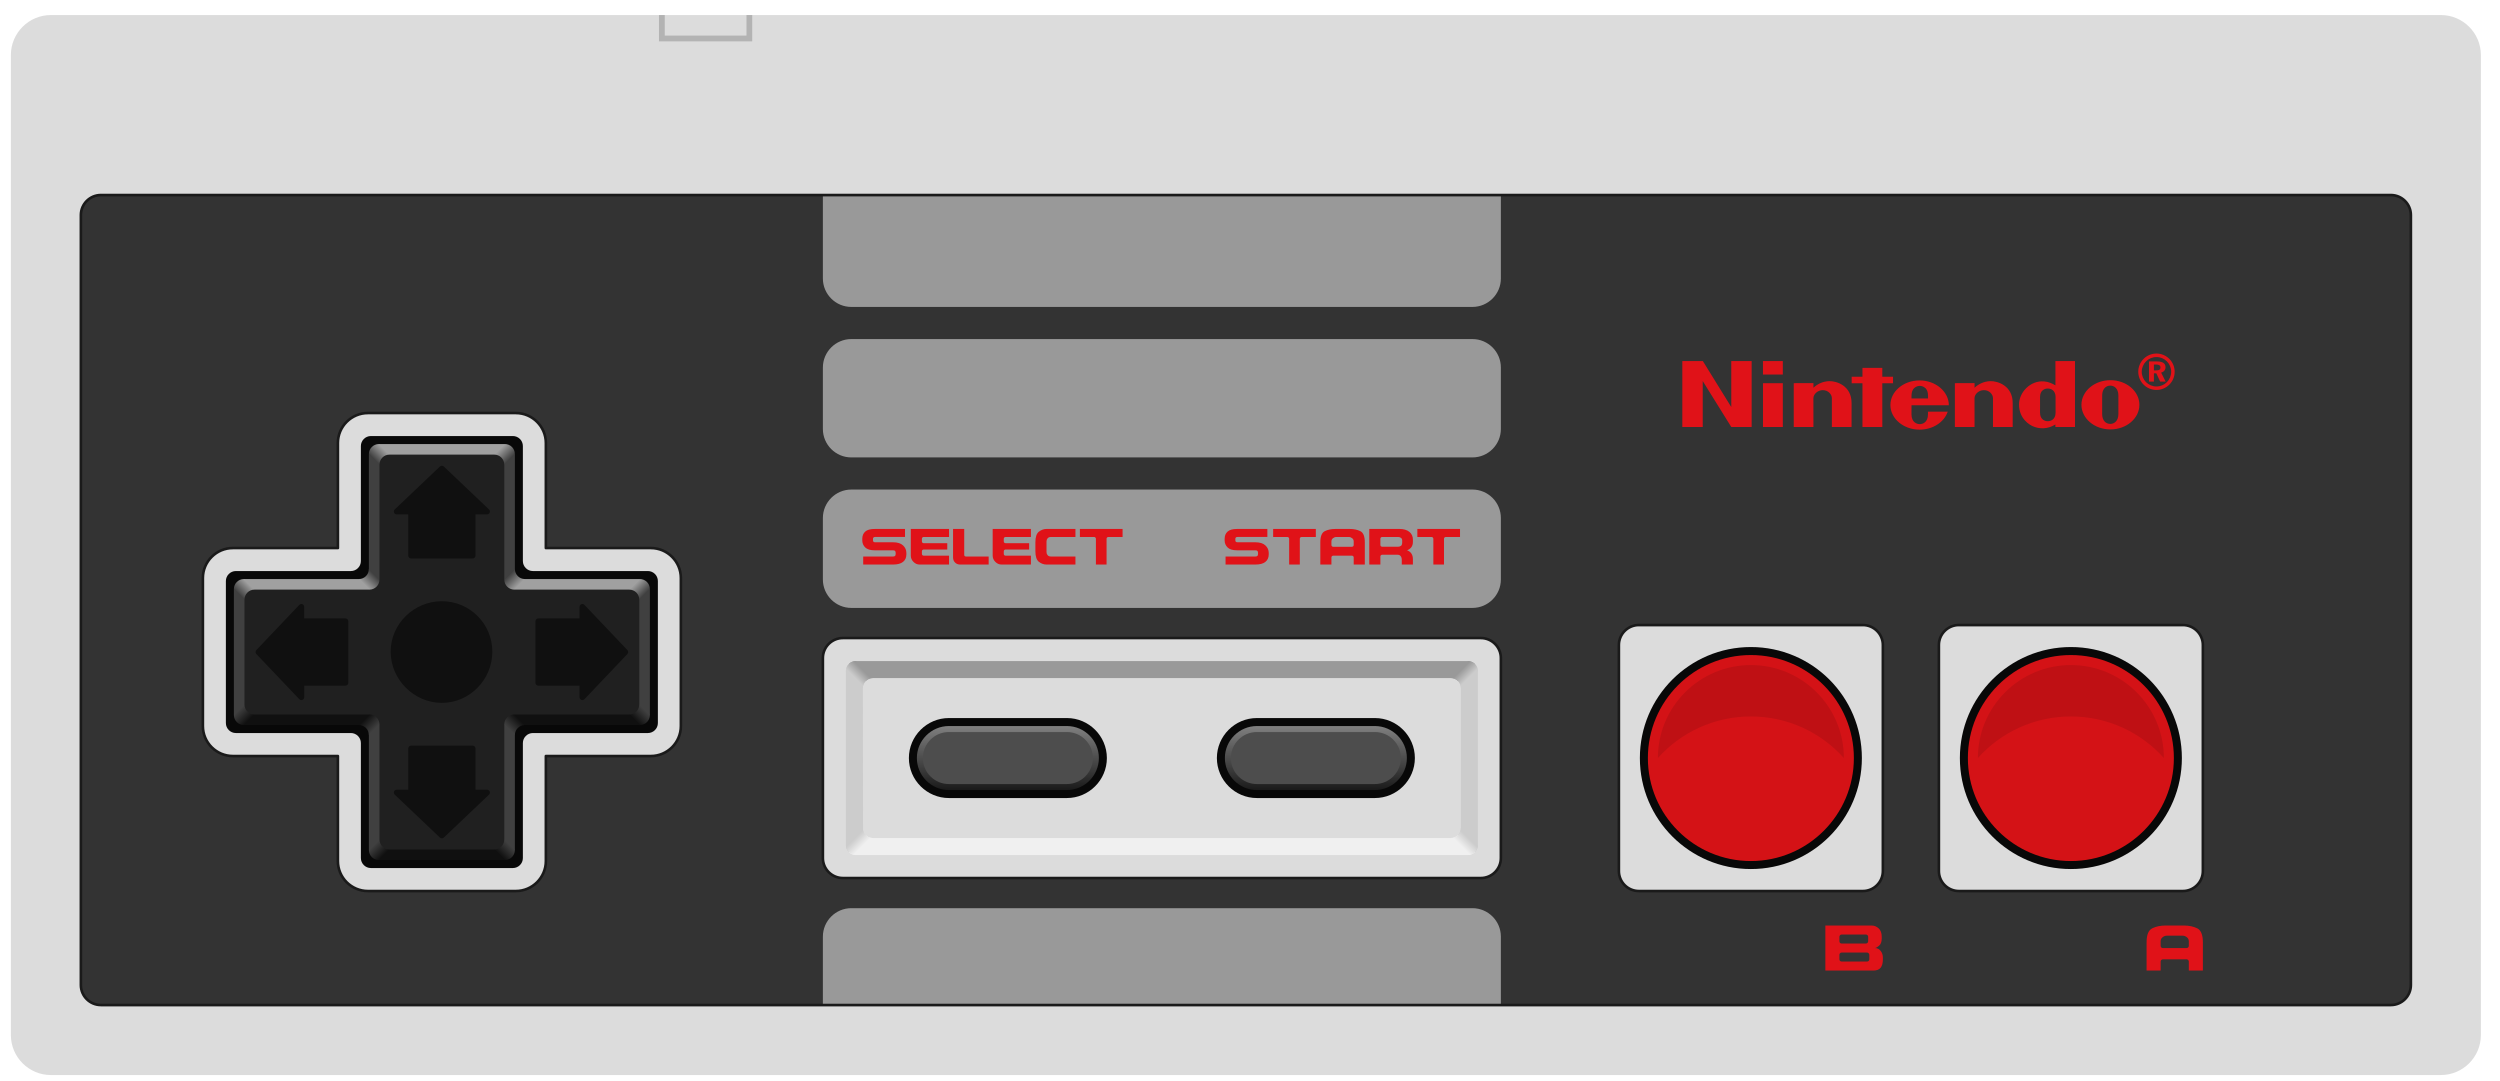
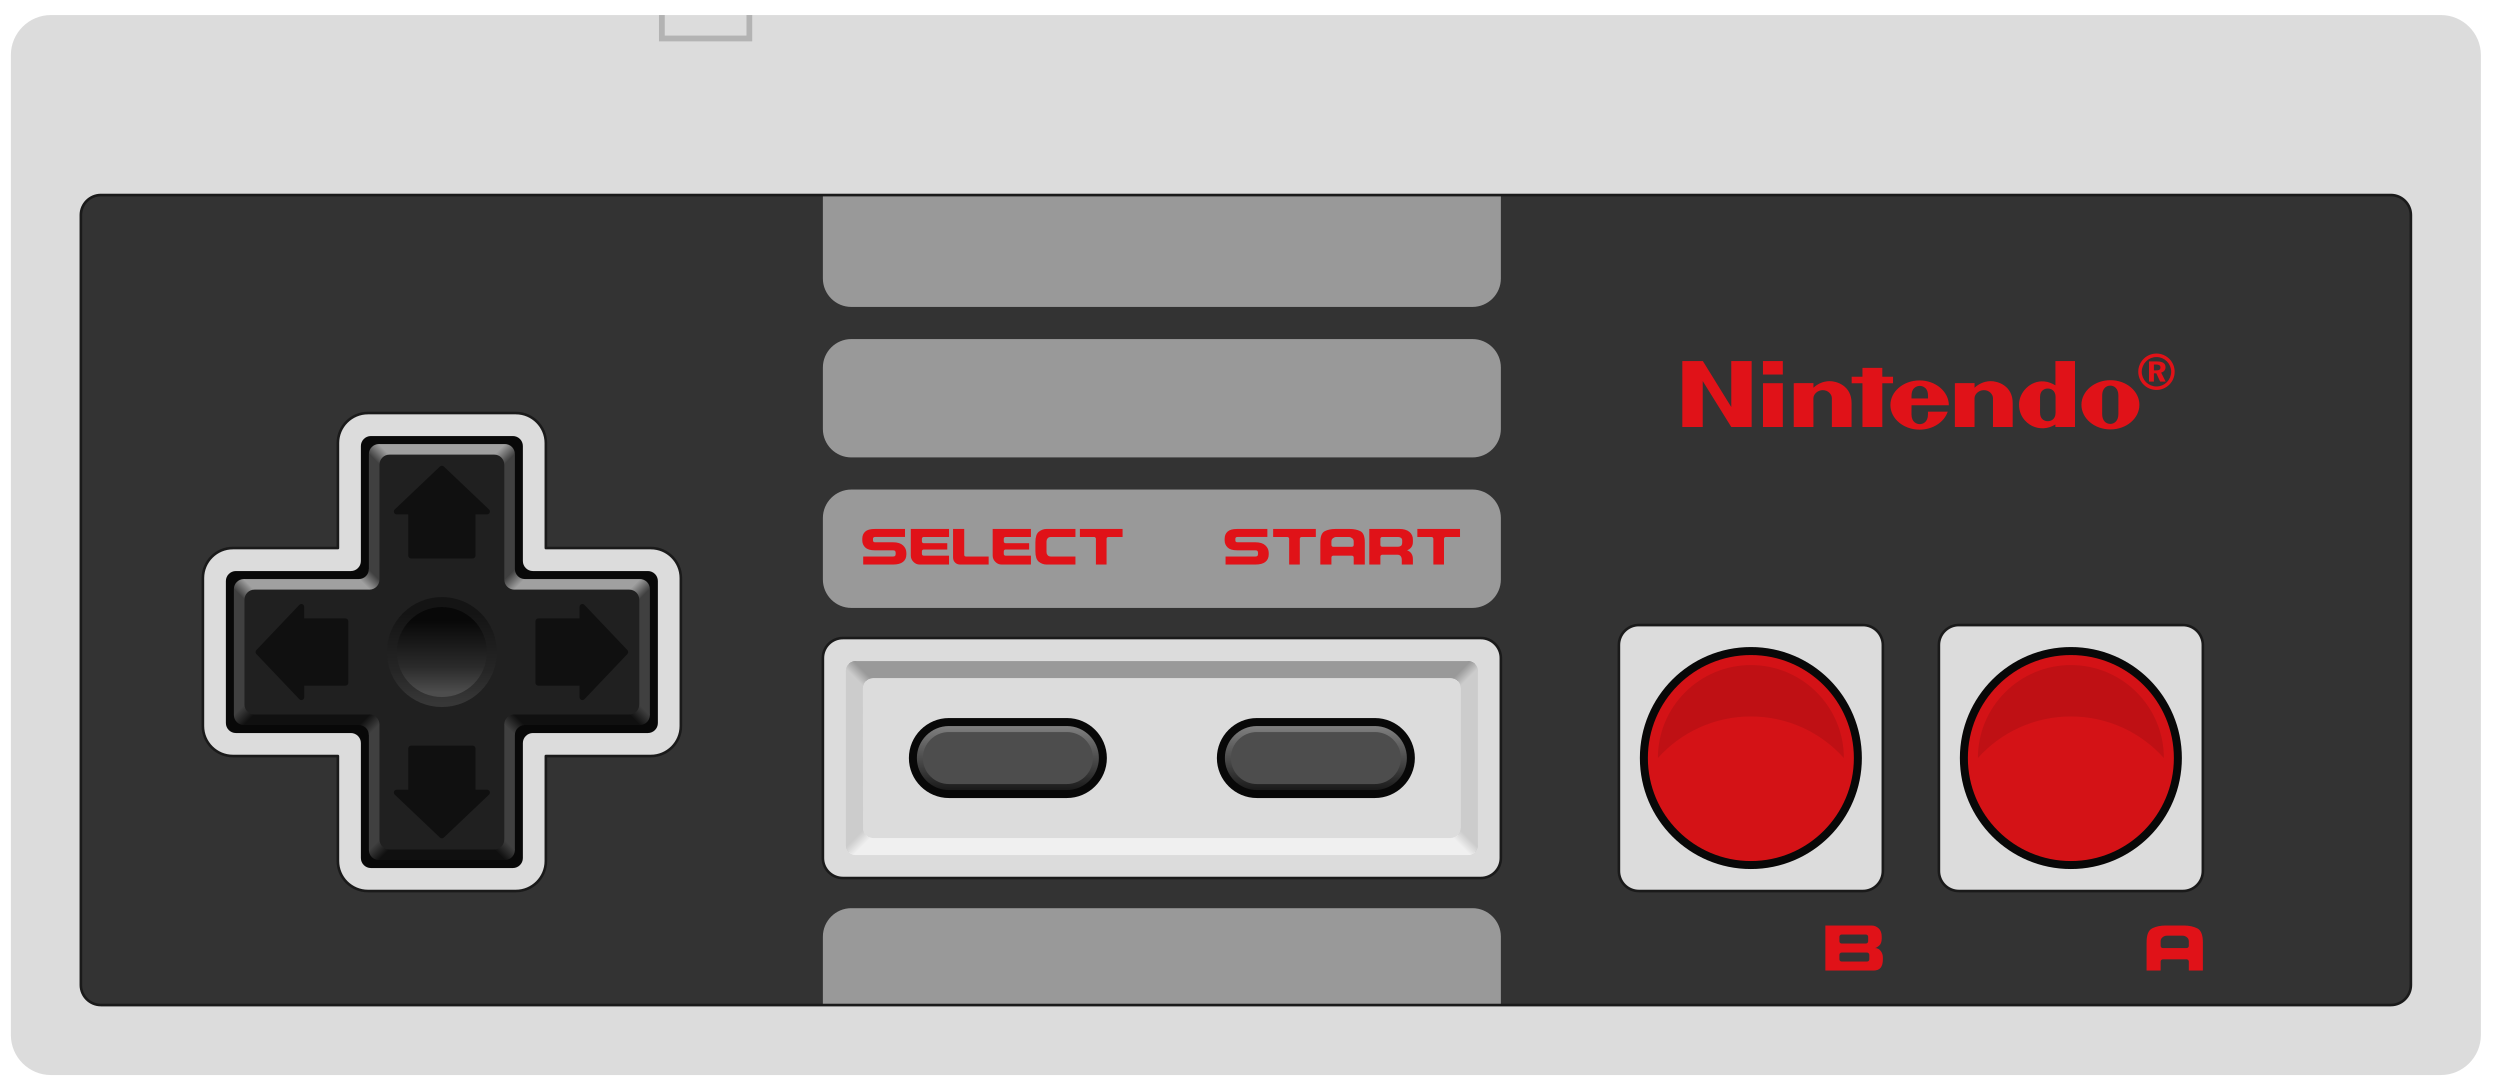
<svg xmlns="http://www.w3.org/2000/svg" xmlns:xlink="http://www.w3.org/1999/xlink" xml:space="preserve" viewBox="0 0 472 204" width="472px" height="204px" version="1.1" style="shape-rendering:geometricPrecision; fill-rule:evenodd; clip-rule:evenodd">
  <defs>
    <style type="text/css">
    .str0 {stroke:#1A1A1A;stroke-width:0.5;stroke-linejoin:round}
    .fil11 {fill:none}
    .fil12 {fill:#080808}
    .fil15 {fill:#101010}
    .fil25 {fill:#202020}
    .fil9 {fill:#333333}
    .fil13 {fill:#404040}
-     .fil28 {fill:#4D4D4D}
+     .fil30 {fill:#4D4D4D}
    .fil3 {fill:#999999}
    .fil14 {fill:#A0A0A0}
    .fil1 {fill:#B3B3B3}
    .fil2 {fill:#CCCCCC}
-     .fil29 {fill:#D41216}
+     .fil31 {fill:#D41216}
    .fil0 {fill:gainsboro}
    .fil10 {fill:#E01218}
    .fil4 {fill:#F0F0F0}
-     .fil30 {fill:black;fill-opacity:0.1}
+     .fil32 {fill:black;fill-opacity:0.1}
    .fil26 {fill:black;fill-opacity:0.5}
-     .fil27 {fill:url(#id0)}
+     .fil29 {fill:url(#id0)}
    .fil24 {fill:url(#id1)}
    .fil17 {fill:url(#id2)}
    .fil23 {fill:url(#id3)}
    .fil20 {fill:url(#id4)}
    .fil19 {fill:url(#id5)}
    .fil16 {fill:url(#id6)}
    .fil21 {fill:url(#id7)}
    .fil18 {fill:url(#id8)}
    .fil22 {fill:url(#id9)}
    .fil6 {fill:url(#id10)}
-     .fil7 {fill:url(#id11)}
-     .fil5 {fill:url(#id12)}
-     .fil8 {fill:url(#id13)}
+     .fil28 {fill:url(#id11)}
+     .fil7 {fill:url(#id12)}
+     .fil5 {fill:url(#id13)}
+     .fil8 {fill:url(#id14)}
+     .fil27 {fill:url(#id15);fill-opacity:0.5}
  </style>
    <linearGradient id="id0" gradientUnits="objectBoundingBox" x1="50%" y1="100%" x2="50%" y2="0%">
      <stop offset="0" style="stop-opacity:1; stop-color:#1A1A1A" />
      <stop offset="0.5" style="stop-opacity:1; stop-color:#4D4D4D" />
      <stop offset="1" style="stop-opacity:1; stop-color:gray" />
    </linearGradient>
    <linearGradient id="id1" gradientUnits="objectBoundingBox" x1="56.717%" y1="43.282%" x2="43.283%" y2="56.718%">
      <stop offset="0" style="stop-opacity:1; stop-color:#404040" />
      <stop offset="1" style="stop-opacity:1; stop-color:#101010" />
    </linearGradient>
    <linearGradient id="id2" gradientUnits="userSpaceOnUse" x1="50.162" y1="117.194" x2="52.026" y2="115.33">
      <stop offset="0" style="stop-opacity:1; stop-color:#404040" />
      <stop offset="1" style="stop-opacity:1; stop-color:#A0A0A0" />
    </linearGradient>
    <linearGradient id="id3" gradientUnits="userSpaceOnUse" xlink:href="#id1" x1="91.226" y1="132.77" x2="93.09" y2="130.905">
  </linearGradient>
    <linearGradient id="id4" gradientUnits="objectBoundingBox" xlink:href="#id2" x1="56.717%" y1="56.718%" x2="43.283%" y2="43.282%">
  </linearGradient>
    <linearGradient id="id5" gradientUnits="userSpaceOnUse" xlink:href="#id2" x1="91.226" y1="113.441" x2="93.09" y2="115.306">
  </linearGradient>
    <linearGradient id="id6" gradientUnits="userSpaceOnUse" xlink:href="#id2" x1="75.626" y1="113.441" x2="73.762" y2="115.306">
  </linearGradient>
    <linearGradient id="id7" gradientUnits="userSpaceOnUse" xlink:href="#id1" x1="75.627" y1="132.77" x2="73.762" y2="130.906">
  </linearGradient>
    <linearGradient id="id8" gradientUnits="userSpaceOnUse" xlink:href="#id2" x1="75.65" y1="91.706" x2="77.514" y2="89.842">
  </linearGradient>
    <linearGradient id="id9" gradientUnits="objectBoundingBox" xlink:href="#id1" x1="43.282%" y1="43.283%" x2="56.718%" y2="56.717%">
  </linearGradient>
    <linearGradient id="id10" gradientUnits="userSpaceOnUse" x1="277.194" y1="128.075" x2="275.753" y2="126.633">
      <stop offset="0" style="stop-opacity:1; stop-color:#CCCCCC" />
      <stop offset="1" style="stop-opacity:1; stop-color:#999999" />
    </linearGradient>
-     <linearGradient id="id11" gradientUnits="userSpaceOnUse" x1="161.53" y1="158.162" x2="162.971" y2="159.604">
+     <linearGradient id="id11" gradientUnits="userSpaceOnUse" x1="83.425" y1="130.752" x2="83.425" y2="117.157">
+       <stop offset="0" style="stop-opacity:1; stop-color:#4D4D4D" />
+       <stop offset="0.35" style="stop-opacity:1; stop-color:#2B2B2B" />
+       <stop offset="1" style="stop-opacity:1; stop-color:#080808" />
+     </linearGradient>
+     <linearGradient id="id12" gradientUnits="userSpaceOnUse" x1="161.53" y1="158.162" x2="162.971" y2="159.604">
      <stop offset="0" style="stop-opacity:1; stop-color:#CCCCCC" />
      <stop offset="1" style="stop-opacity:1; stop-color:#F0F0F0" />
    </linearGradient>
-     <linearGradient id="id12" gradientUnits="userSpaceOnUse" xlink:href="#id10" x1="161.529" y1="128.075" x2="162.971" y2="126.633">
+     <linearGradient id="id13" gradientUnits="userSpaceOnUse" xlink:href="#id10" x1="161.529" y1="128.075" x2="162.971" y2="126.633">
  </linearGradient>
-     <linearGradient id="id13" gradientUnits="userSpaceOnUse" xlink:href="#id11" x1="277.194" y1="158.162" x2="275.752" y2="159.604">
+     <linearGradient id="id14" gradientUnits="userSpaceOnUse" xlink:href="#id12" x1="277.194" y1="158.162" x2="275.752" y2="159.604">
+   </linearGradient>
+     <linearGradient id="id15" gradientUnits="userSpaceOnUse" xlink:href="#id11" x1="83.426" y1="132.451" x2="83.426" y2="115.836">
  </linearGradient>
  </defs>
  <g>
    <g id="shell">
      <path class="fil0" d="M9.605 2.84l451.232 0c4.16,0 7.552,3.392 7.552,7.552l0 185.024c0,4.16 -3.392,7.552 -7.552,7.552l-451.232 0c-4.159,0 -7.552,-3.392 -7.552,-7.552l0 -185.024c0,-4.16 3.393,-7.552 7.552,-7.552z" />
      <polygon class="fil1" points="125.503,6.718 140.934,6.718 140.934,2.84 142.023,2.84 142.023,7.807 124.414,7.807 124.414,2.84 125.503,2.84 " />
      <g id="border">
        <path class="fil2" d="M159.702 159.544l-0.001 -32.85c0,-0.52 0.213,-0.992 0.555,-1.334l3.209 3.208c-0.343,0.342 -0.556,0.817 -0.555,1.334l0.032 26.779c0.001,0.517 0.213,0.992 0.555,1.334l-3.241 2.863c-0.342,-0.342 -0.554,-0.814 -0.554,-1.334z" />
        <path class="fil2" d="M279.022 159.544l0.001 -32.85c0,-0.52 -0.212,-0.992 -0.554,-1.334l-3.211 3.208c0.342,0.342 0.555,0.817 0.555,1.334l0 26.432c0,0.517 -0.213,0.993 -0.555,1.335l3.21 3.209c0.342,-0.342 0.554,-0.814 0.554,-1.334z" />
        <path class="fil3" d="M161.59 124.805l115.545 0c0.52,0 0.992,0.212 1.334,0.554l-3.211 3.209c-0.342,-0.342 -0.816,-0.554 -1.334,-0.554l-109.125 0c-0.518,0 -0.992,0.212 -1.334,0.554l-3.209 -3.209c0.342,-0.342 0.814,-0.554 1.334,-0.554z" />
        <path class="fil4" d="M161.591 161.432l115.543 0c0.52,0 0.992,-0.212 1.334,-0.554l-3.21 -3.209c-0.342,0.342 -0.815,0.554 -1.334,0.554l-109.125 0c-0.518,0 -0.992,-0.212 -1.334,-0.554l-3.209 3.209c0.343,0.342 0.815,0.554 1.335,0.554z" />
        <path class="fil5" d="M161.59 124.805l3.209 3.209c-1.04,0 -1.889,0.848 -1.889,1.888l-3.209 -3.208c0,-1.04 0.848,-1.889 1.889,-1.889z" />
        <path class="fil6" d="M277.135 124.805l-3.211 3.209c1.04,0 1.889,0.848 1.889,1.888l3.21 -3.208c0,-1.04 -0.848,-1.889 -1.888,-1.889z" />
        <path class="fil7" d="M161.591 161.432l3.208 -3.209c-1.04,0 -1.889,-0.848 -1.889,-1.889l-3.208 3.21c0,1.04 0.848,1.888 1.889,1.888z" />
        <path class="fil8" d="M277.134 161.432l-3.21 -3.209c1.04,0 1.889,-0.848 1.889,-1.889l3.209 3.21c0,1.04 -0.848,1.888 -1.888,1.888z" />
      </g>
    </g>
    <g id="shield">
      <path class="fil9" d="M19.045 189.752l432.352 0c2.08,0 3.776,-1.696 3.776,-3.776l0 -145.376c0,-2.08 -1.696,-3.776 -3.776,-3.776l-432.352 0c-2.079,0 -3.776,1.696 -3.776,3.776l0 145.376c0,2.08 1.697,3.776 3.776,3.776zm24.922 -47.011l19.824 0 0 19.824c0,3.119 2.544,5.664 5.664,5.664l27.942 0c3.12,0 5.664,-2.545 5.664,-5.664l0 -19.824 19.824 0c3.12,0 5.664,-2.545 5.664,-5.664l0 -27.943c0,-3.119 -2.544,-5.664 -5.664,-5.664l-19.824 0 0 -19.824c0,-3.119 -2.544,-5.664 -5.664,-5.664l-27.942 0c-3.12,0 -5.664,2.545 -5.664,5.664l0 19.824 -19.824 0c-3.12,0 -5.664,2.545 -5.664,5.664l0 27.943c0,3.119 2.544,5.664 5.664,5.664zm115.168 -22.279l120.454 0c2.08,0 3.776,1.697 3.776,3.776l0 37.76c0,2.08 -1.696,3.776 -3.776,3.776l-120.454 0c-2.08,0 -3.776,-1.696 -3.776,-3.776l0 -37.76c0,-2.079 1.696,-3.776 3.776,-3.776zm210.701 47.767l42.291 0c2.08,0 3.776,-1.696 3.776,-3.776l0 -42.669c0,-2.08 -1.696,-3.776 -3.776,-3.776l-42.291 0c-2.08,0 -3.776,1.696 -3.776,3.776l0 42.669c0,2.08 1.696,3.776 3.776,3.776zm-60.416 0l42.291 0c2.08,0 3.776,-1.696 3.776,-3.776l0 -42.669c0,-2.08 -1.696,-3.776 -3.776,-3.776l-42.291 0c-2.08,0 -3.776,1.696 -3.776,3.776l0 42.669c0,2.08 1.696,3.776 3.776,3.776z" />
      <path class="fil3" d="M283.365 189.752l0 -12.919c0,-2.957 -2.414,-5.371 -5.371,-5.371l-117.263 0c-2.958,0 -5.372,2.414 -5.372,5.371l0 12.919 128.006 0zm-122.634 -97.325l117.263 0c2.958,0 5.371,2.414 5.371,5.372l0 11.604c0,2.958 -2.413,5.372 -5.371,5.372l-117.263 0c-2.958,0 -5.372,-2.413 -5.372,-5.372l0 -11.604c0,-2.959 2.413,-5.372 5.372,-5.372zm0 -28.412l117.263 0c2.958,0 5.371,2.413 5.371,5.371l0 11.604c0,2.958 -2.413,5.372 -5.371,5.372l-117.263 0c-2.958,0 -5.372,-2.413 -5.372,-5.372l0 -11.604c0,-2.959 2.413,-5.371 5.372,-5.371zm122.634 -27.191l0 15.753c0,2.958 -2.414,5.372 -5.371,5.372l-117.263 0c-2.958,0 -5.372,-2.413 -5.372,-5.372l0 -15.753 128.006 0z" />
      <path id="label-select" class="fil10" d="M162.972 106.587l0 -1.516 5.627 0c0.195,0 0.328,-0.041 0.397,-0.125 0.071,-0.085 0.106,-0.21 0.106,-0.377l0 -0.169c0,-0.166 -0.035,-0.292 -0.106,-0.376 -0.069,-0.084 -0.202,-0.125 -0.397,-0.125l-3.445 0c-0.841,0 -1.443,-0.183 -1.807,-0.549 -0.364,-0.365 -0.547,-0.799 -0.547,-1.303l0 -0.335c0,-0.559 0.183,-1.007 0.547,-1.343 0.364,-0.335 0.966,-0.503 1.807,-0.503l5.712 0 0 1.511 -5.624 0c-0.155,0 -0.262,0.032 -0.325,0.098 -0.063,0.067 -0.095,0.145 -0.095,0.237l0 0.335c0,0.099 0.032,0.178 0.095,0.24 0.063,0.063 0.17,0.095 0.325,0.095l3.362 0c0.839,0 1.47,0.198 1.889,0.59 0.422,0.393 0.631,0.871 0.631,1.432l0 0.253c0,0.615 -0.209,1.091 -0.631,1.426 -0.421,0.336 -1.054,0.504 -1.896,0.504l-5.625 0zm10.664 0c-0.449,0 -0.839,-0.168 -1.175,-0.504 -0.335,-0.336 -0.503,-0.729 -0.503,-1.177l0 -5.04 7.221 0 0 1.516 -4.787 0c-0.099,0 -0.179,0.033 -0.242,0.099 -0.063,0.066 -0.095,0.145 -0.095,0.237l0 0.501c0,0.099 0.032,0.177 0.095,0.24 0.063,0.063 0.143,0.095 0.242,0.095l4.452 0 0 1.194 -4.452 0c-0.099,0 -0.179,0.034 -0.242,0.101 -0.063,0.066 -0.095,0.145 -0.095,0.238l0 0.484c0,0.098 0.032,0.181 0.095,0.244 0.063,0.062 0.143,0.095 0.242,0.095l4.787 0 0 1.677 -5.543 0zm7.646 0c-0.393,0 -0.714,-0.125 -0.966,-0.378 -0.253,-0.253 -0.379,-0.574 -0.379,-0.966l0 -5.377 2.108 0 0 4.87c0,0.111 0.029,0.195 0.085,0.25 0.055,0.056 0.139,0.085 0.25,0.085l4.279 0 0 1.516 -5.377 0zm7.813 0c-0.448,0 -0.839,-0.168 -1.174,-0.504 -0.336,-0.336 -0.504,-0.729 -0.504,-1.177l0 -5.04 7.221 0 0 1.516 -4.787 0c-0.099,0 -0.179,0.033 -0.242,0.099 -0.063,0.066 -0.095,0.145 -0.095,0.237l0 0.501c0,0.099 0.032,0.177 0.095,0.24 0.063,0.063 0.143,0.095 0.242,0.095l4.452 0 0 1.194 -4.452 0c-0.099,0 -0.179,0.034 -0.242,0.101 -0.063,0.066 -0.095,0.145 -0.095,0.238l0 0.484c0,0.098 0.032,0.181 0.095,0.244 0.063,0.062 0.143,0.095 0.242,0.095l4.787 0 0 1.677 -5.543 0zm8.488 0c-0.503,0 -0.98,-0.168 -1.428,-0.504 -0.448,-0.336 -0.672,-1.009 -0.672,-2.016l0 -1.681c0,-1.007 0.224,-1.679 0.672,-2.017 0.448,-0.335 0.925,-0.503 1.428,-0.503l5.46 0 0 1.516 -4.623 0c-0.279,0 -0.491,0.084 -0.63,0.251 -0.14,0.169 -0.21,0.364 -0.21,0.588l0 2.011c0,0.224 0.07,0.419 0.21,0.588 0.139,0.166 0.351,0.251 0.63,0.251l4.623 0 0 1.516 -5.46 0zm9.324 0l0 -4.869c0,-0.09 -0.034,-0.169 -0.1,-0.235 -0.066,-0.066 -0.145,-0.101 -0.235,-0.101l-2.687 0 0 -1.516 8.059 0 0 1.516 -2.688 0c-0.099,0 -0.18,0.035 -0.242,0.101 -0.063,0.066 -0.095,0.145 -0.095,0.235l0 4.869 -2.012 0z" />
      <path id="label-start" class="fil10" d="M231.385 106.587l0 -1.516 5.627 0c0.195,0 0.327,-0.041 0.397,-0.125 0.07,-0.085 0.106,-0.21 0.106,-0.377l0 -0.169c0,-0.166 -0.036,-0.292 -0.106,-0.376 -0.07,-0.084 -0.202,-0.125 -0.397,-0.125l-3.446 0c-0.84,0 -1.442,-0.183 -1.806,-0.549 -0.364,-0.365 -0.547,-0.799 -0.547,-1.303l0 -0.335c0,-0.559 0.183,-1.007 0.547,-1.343 0.364,-0.335 0.966,-0.503 1.806,-0.503l5.713 0 0 1.511 -5.625 0c-0.154,0 -0.261,0.032 -0.324,0.098 -0.063,0.067 -0.095,0.145 -0.095,0.237l0 0.335c0,0.099 0.032,0.178 0.095,0.24 0.063,0.063 0.17,0.095 0.324,0.095l3.363 0c0.839,0 1.469,0.198 1.889,0.59 0.421,0.393 0.631,0.871 0.631,1.432l0 0.253c0,0.615 -0.21,1.091 -0.631,1.426 -0.421,0.336 -1.054,0.504 -1.896,0.504l-5.625 0zm39.23 0l0 -4.869c0,-0.09 -0.034,-0.169 -0.1,-0.235 -0.067,-0.066 -0.145,-0.101 -0.235,-0.101l-2.687 0 0 -1.516 8.059 0 0 1.516 -2.689 0c-0.098,0 -0.179,0.035 -0.242,0.101 -0.062,0.066 -0.095,0.145 -0.095,0.235l0 4.869 -2.011 0zm-27.222 0l0 -4.869c0,-0.09 -0.035,-0.169 -0.101,-0.235 -0.066,-0.066 -0.145,-0.101 -0.235,-0.101l-2.686 0 0 -1.516 8.058 0 0 1.516 -2.688 0c-0.099,0 -0.18,0.035 -0.242,0.101 -0.063,0.066 -0.095,0.145 -0.095,0.235l0 4.869 -2.011 0zm11.849 -3.355c0.091,0 0.17,-0.032 0.236,-0.095 0.067,-0.063 0.101,-0.144 0.101,-0.242l0 -0.672c0,-0.253 -0.099,-0.455 -0.294,-0.61 -0.197,-0.154 -0.407,-0.231 -0.631,-0.231l-2.355 0c-0.224,0 -0.434,0.077 -0.631,0.231 -0.195,0.155 -0.294,0.357 -0.294,0.61l0 0.672c0,0.098 0.032,0.179 0.095,0.242 0.063,0.063 0.143,0.095 0.242,0.095l3.531 0zm-5.965 3.355l0 -4.201c0,-1.12 0.28,-1.819 0.84,-2.101 0.56,-0.279 1.232,-0.419 2.015,-0.419l2.689 0c0.783,0 1.455,0.14 2.014,0.419 0.561,0.282 0.841,0.981 0.841,2.101l0 4.201 -2.097 0 0 -1.342c0,-0.09 -0.034,-0.169 -0.101,-0.235 -0.066,-0.066 -0.145,-0.1 -0.236,-0.1l-3.531 0c-0.099,0 -0.179,0.034 -0.242,0.1 -0.063,0.066 -0.095,0.145 -0.095,0.235l0 1.342 -2.097 0zm9.242 0l0 -6.721 5.715 0c0.786,0 1.402,0.181 1.85,0.545 0.448,0.364 0.672,0.855 0.672,1.47l0 0.419c0,0.783 -0.365,1.315 -1.095,1.595 0.73,0.28 1.095,0.841 1.095,1.683l0 1.009 -2.102 0 0 -0.84c0,-0.337 -0.07,-0.588 -0.212,-0.757 -0.139,-0.168 -0.321,-0.252 -0.546,-0.252l-2.943 0c-0.099,0 -0.18,0.034 -0.242,0.1 -0.063,0.066 -0.096,0.145 -0.096,0.236l0 1.513 -2.096 0zm5.459 -3.366c0.195,0 0.371,-0.055 0.525,-0.166 0.155,-0.111 0.231,-0.336 0.231,-0.669l0 -0.335c0,-0.222 -0.076,-0.391 -0.231,-0.502 -0.154,-0.111 -0.33,-0.167 -0.525,-0.167l-3.025 0c-0.099,0 -0.18,0.033 -0.242,0.099 -0.063,0.066 -0.096,0.145 -0.096,0.237l0 1.168c0,0.099 0.033,0.179 0.096,0.242 0.062,0.063 0.143,0.093 0.242,0.093l3.025 0z" />
      <path id="label-nintendo" class="fil10" d="M360.891 75.23c-0.006,-0.726 0.01,-1.211 0.248,-1.624 0.292,-0.51 0.829,-0.752 1.317,-0.755l-0.002 0c0.488,0.003 1.025,0.245 1.317,0.755 0.238,0.415 0.248,0.9 0.243,1.625l-3.123 -0.001zm3.11 2.495c0,0 0.002,0.038 0.002,0.502 0,1.514 -0.996,1.85 -1.549,1.85 -0.553,0 -1.566,-0.336 -1.566,-1.85 0,-0.453 0.003,-1.709 0.003,-1.709 0,0 7.051,0.003 7.051,-0.002 0,-2.566 -2.479,-4.693 -5.523,-4.693 -3.045,0 -5.512,2.081 -5.512,4.648 0,2.567 2.467,4.647 5.512,4.647 2.525,0 4.659,-1.442 5.31,-3.395l-3.728 0.002zm11.777 -5.764c1.399,-0.04 4.239,0.877 4.219,4.154 -0.003,0.581 -0.002,4.504 -0.002,4.504l-3.718 0c0,0 0,-4.919 0,-5.437 0,-0.721 -0.69,-1.523 -1.711,-1.523 -1.019,0 -1.777,0.802 -1.777,1.523 0,0.354 0.005,5.437 0.005,5.437l-3.716 0 0.003 -8.277 3.714 -0.003c0,0 -0.004,0.666 0,0.871 0.715,-0.683 1.747,-1.213 2.983,-1.249zm-30.419 0c1.4,-0.04 4.239,0.877 4.219,4.154 -0.003,0.581 -0.002,4.504 -0.002,4.504l-3.718 0c0,0 0,-4.919 0,-5.437 0,-0.721 -0.69,-1.523 -1.71,-1.523 -1.019,0 -1.778,0.802 -1.778,1.523 0,0.354 0.004,5.437 0.004,5.437l-3.715 0 -0.002 -8.277 3.719 -0.003c0,0 -0.005,0.666 0,0.871 0.715,-0.683 1.746,-1.213 2.983,-1.249l0 0zm42.705 -3.787l3.694 0 0 12.447 -3.7 0c0,0 -0.001,-0.401 -0.001,-0.478 -1.432,0.899 -3.049,0.898 -4.307,0.31 -0.338,-0.157 -2.56,-1.223 -2.56,-4.103 0,-2.185 2.061,-4.571 4.759,-4.335 0.888,0.079 1.519,0.402 2.118,0.739 -0.003,-1.916 -0.003,-4.58 -0.003,-4.58l0 0zm0.027 8.267c0,0 0,-1.038 0,-1.479 0,-1.28 -0.883,-1.607 -1.465,-1.607 -0.596,0 -1.468,0.327 -1.468,1.607 0,0.424 0.002,1.475 0.002,1.475 0,0 -0.002,1.032 -0.002,1.472 0,1.279 0.872,1.614 1.467,1.614 0.583,0 1.468,-0.335 1.468,-1.614 0,-0.532 -0.002,-1.468 -0.002,-1.468l0 0zm11.86 -0.024c0,0 -0.001,1.251 -0.001,1.753 0,1.32 -0.78,1.864 -1.53,1.864 -0.751,0 -1.533,-0.544 -1.533,-1.864 0,-0.502 0.002,-1.785 0.002,-1.785 0,0 0.002,-1.224 0.002,-1.726 0,-1.314 0.784,-1.854 1.529,-1.854 0.747,0 1.53,0.54 1.53,1.854 0,0.502 -0.002,1.43 0.003,1.762l-0.002 -0.004zm-1.503 -4.638c-3.022,0 -5.471,2.081 -5.471,4.648 0,2.567 2.45,4.648 5.471,4.648 3.021,0 5.47,-2.081 5.47,-4.648 0,-2.567 -2.449,-4.648 -5.47,-4.648zm-65.603 -1.064l0 -2.543 3.751 0 0 2.543 -3.751 0zm0.008 9.906l0 -8.278 3.743 0.002 0 8.277 -3.743 -0.001zm18.779 0l0.002 -8.26 -2.036 0 0 -1.229 2.037 -0.002 -0.003 -1.676 3.746 0 0 1.675 2.026 0 0 1.231 -2.026 0.001 0.003 8.26 -3.749 0zm-34.011 0l0.002 -12.447 3.878 0 5.365 8.68 -0.003 -8.68 3.848 0 0 12.447 -3.842 0 -5.394 -8.68 0 8.68 -3.854 0zm89.604 -12.383c1.086,0 1.626,0.369 1.626,1.097 0,0.501 -0.312,0.88 -0.832,1.01l0.852 1.7 -1.031 0 -0.728 -1.559 -0.453 0 0 1.559 -0.928 0 0 -3.807 1.494 0zm-0.085 -1.488c-1.897,0 -3.437,1.54 -3.437,3.437 0,1.896 1.54,3.436 3.437,3.436 1.897,0 3.436,-1.54 3.436,-3.436 0,-1.897 -1.539,-3.437 -3.436,-3.437zm2.779 3.439c0,1.534 -1.245,2.78 -2.779,2.78 -1.534,0 -2.779,-1.246 -2.779,-2.78 0,-1.534 1.245,-2.779 2.779,-2.779 1.534,0 2.779,1.243 2.779,2.779zm-3.26 -0.261l0.453 0c0.529,0 0.785,-0.161 0.785,-0.539 0,-0.396 -0.274,-0.568 -0.831,-0.568l-0.407 0 0 1.107z" />
      <path id="label-b" class="fil10" d="M352.502 181.542c0.116,0 0.216,-0.041 0.299,-0.12 0.084,-0.08 0.127,-0.182 0.127,-0.307l0 -0.85c-0.009,-0.104 -0.054,-0.202 -0.133,-0.29 -0.08,-0.089 -0.177,-0.134 -0.293,-0.134l-4.795 0c-0.124,0 -0.226,0.043 -0.306,0.127 -0.079,0.084 -0.12,0.183 -0.12,0.297l0 0.85c0,0.125 0.041,0.227 0.12,0.307 0.08,0.079 0.182,0.12 0.306,0.12l4.795 0zm-0.217 -3.402c0.115,0 0.213,-0.041 0.292,-0.12 0.088,-0.08 0.134,-0.182 0.134,-0.307l0 -0.85c0,-0.114 -0.044,-0.213 -0.127,-0.297 -0.084,-0.084 -0.184,-0.127 -0.299,-0.127l-4.578 0c-0.124,0 -0.226,0.043 -0.306,0.127 -0.079,0.084 -0.12,0.183 -0.12,0.297l0 0.85c0,0.125 0.041,0.227 0.12,0.307 0.08,0.079 0.182,0.12 0.306,0.12l4.578 0zm-7.658 5.103l0 -8.505 8.726 0c0.496,0 0.941,0.177 1.331,0.531 0.39,0.355 0.585,0.886 0.585,1.594l0 0.32c0,0.637 -0.172,1.097 -0.519,1.381 -0.347,0.284 -0.599,0.426 -0.76,0.426 0.429,0 0.785,0.177 1.068,0.531 0.286,0.356 0.429,0.78 0.429,1.277l0 0.317c0,0.711 -0.143,1.241 -0.427,1.597 -0.283,0.354 -0.744,0.531 -1.383,0.531l-9.05 0z" />
      <path id="label-a" class="fil10" d="M412.823 178.997c0.115,0 0.216,-0.041 0.299,-0.12 0.084,-0.079 0.128,-0.182 0.128,-0.306l0 -0.851c0,-0.319 -0.125,-0.576 -0.373,-0.771 -0.249,-0.195 -0.514,-0.293 -0.798,-0.293l-2.98 0c-0.284,0 -0.549,0.098 -0.799,0.293 -0.247,0.195 -0.372,0.452 -0.372,0.771l0 0.851c0,0.124 0.041,0.227 0.121,0.306 0.079,0.079 0.181,0.12 0.306,0.12l4.468 0zm-7.548 4.246l0 -5.316c0,-1.418 0.353,-2.303 1.063,-2.658 0.708,-0.354 1.559,-0.531 2.55,-0.531l3.402 0c0.991,0 1.842,0.177 2.549,0.531 0.71,0.355 1.064,1.24 1.064,2.658l0 5.316 -2.653 0 0 -1.699c0,-0.113 -0.044,-0.213 -0.128,-0.297 -0.083,-0.084 -0.184,-0.127 -0.299,-0.127l-4.468 0c-0.125,0 -0.227,0.043 -0.306,0.127 -0.08,0.084 -0.121,0.184 -0.121,0.297l0 1.699 -2.653 0z" />
      <path class="fil11 str0" d="M19.045 189.752l432.352 0c2.08,0 3.776,-1.696 3.776,-3.776l0 -145.376c0,-2.08 -1.696,-3.776 -3.776,-3.776l-432.352 0c-2.079,0 -3.776,1.696 -3.776,3.776l0 145.376c0,2.08 1.697,3.776 3.776,3.776zm24.922 -47.011l19.824 0 0 19.824c0,3.119 2.544,5.664 5.664,5.664l27.942 0c3.12,0 5.664,-2.545 5.664,-5.664l0 -19.824 19.824 0c3.12,0 5.664,-2.545 5.664,-5.664l0 -27.943c0,-3.119 -2.544,-5.664 -5.664,-5.664l-19.824 0 0 -19.824c0,-3.119 -2.544,-5.664 -5.664,-5.664l-27.942 0c-3.12,0 -5.664,2.545 -5.664,5.664l0 19.824 -19.824 0c-3.12,0 -5.664,2.545 -5.664,5.664l0 27.943c0,3.119 2.544,5.664 5.664,5.664zm115.168 -22.279l120.454 0c2.08,0 3.776,1.697 3.776,3.776l0 37.76c0,2.08 -1.696,3.776 -3.776,3.776l-120.454 0c-2.08,0 -3.776,-1.696 -3.776,-3.776l0 -37.76c0,-2.079 1.696,-3.776 3.776,-3.776zm210.701 47.767l42.291 0c2.08,0 3.776,-1.696 3.776,-3.776l0 -42.669c0,-2.08 -1.696,-3.776 -3.776,-3.776l-42.291 0c-2.08,0 -3.776,1.696 -3.776,3.776l0 42.669c0,2.08 1.696,3.776 3.776,3.776zm-60.416 0l42.291 0c2.08,0 3.776,-1.696 3.776,-3.776l0 -42.669c0,-2.08 -1.696,-3.776 -3.776,-3.776l-42.291 0c-2.08,0 -3.776,1.696 -3.776,3.776l0 42.669c0,2.08 1.696,3.776 3.776,3.776z" />
    </g>
    <g id="holes">
      <path class="fil12" d="M44.534 138.398l21.712 0c1.04,0 1.888,0.848 1.888,1.888l0 21.712c0,1.04 0.848,1.888 1.888,1.888l26.809 0c1.04,0 1.888,-0.848 1.888,-1.888l0 -21.712c0,-1.04 0.848,-1.888 1.888,-1.888l21.712 0c1.04,0 1.888,-0.848 1.888,-1.888l0 -26.809c0,-1.04 -0.848,-1.888 -1.888,-1.888l-21.712 0c-1.04,0 -1.888,-0.848 -1.888,-1.888l0 -21.712c0,-1.04 -0.848,-1.888 -1.888,-1.888l-26.809 0c-1.04,0 -1.888,0.848 -1.888,1.888l0 21.712c0,1.04 -0.848,1.888 -1.888,1.888l-21.712 0c-1.04,0 -1.888,0.848 -1.888,1.888l0 26.809c0,1.04 0.848,1.888 1.888,1.888z" />
      <path class="fil12" d="M208.977 143.118c0,4.154 -3.398,7.552 -7.551,7.552l-22.278 0c-4.153,0 -7.551,-3.398 -7.551,-7.552 0,-4.153 3.398,-7.551 7.551,-7.551l22.278 0c4.153,0 7.551,3.398 7.551,7.551z" />
      <path class="fil12" d="M267.128 143.118c0,4.154 -3.399,7.552 -7.551,7.552l-22.279 0c-4.153,0 -7.551,-3.398 -7.551,-7.552 0,-4.153 3.398,-7.551 7.551,-7.551l22.279 0c4.153,0 7.551,3.398 7.551,7.551z" />
      <circle class="fil12" cx="330.565" cy="143.118" r="20.957" />
      <circle class="fil12" cx="390.981" cy="143.118" r="20.957" />
    </g>
    <g id="dpad">
      <path class="fil13" d="M97.209 160.488l-27.565 0c0,-8.496 0,-16.992 0,-25.488l-25.488 0 0 -23.789 25.488 0c0,-8.496 0,-16.992 0,-25.488l27.565 0c0,8.496 0,16.992 0,25.488l25.488 0 0 23.789 -25.488 0c0,8.496 0,16.992 0,25.488z" />
      <path class="fil14" d="M95.321 83.835l-23.789 0 0 1.888 11.894 11.895 11.895 -11.895 0 -1.888zm-27.541 25.488l-0.024 0 -21.712 0 0 1.888 11.894 11.895 25.488 0 -13.782 -13.783 -1.864 0zm31.292 0l0.025 0 21.712 0 0 1.888 -11.895 11.895 -25.488 0 13.783 -13.783 1.863 0z" />
      <path class="fil15" d="M95.321 162.376l-23.789 0 0 -1.888 11.894 -11.894 11.895 11.894 0 1.888zm-27.541 -25.488l-0.024 0 -21.712 0 0 -1.888 11.894 -11.894 25.488 0 -13.782 13.782 -1.864 0zm31.292 0l0.025 0 21.712 0 0 -1.888 -11.895 -11.894 -25.488 0 13.783 13.782 1.863 0z" />
      <path class="fil16" d="M81.633 119.424c0,1.04 -0.849,1.888 -1.888,1.888l-11.989 -11.989c1.04,0 1.888,-0.848 1.888,-1.888l11.989 11.989z" />
      <path class="fil17" d="M56.144 123.2c0,-1.04 0.848,-1.888 1.888,-1.888l-11.989 -11.989c-1.039,0 -1.888,0.849 -1.888,1.888l11.989 11.989z" />
      <path class="fil18" d="M81.633 97.712c0,-1.04 0.848,-1.888 1.888,-1.888l-11.989 -11.989c-1.04,0 -1.888,0.849 -1.888,1.888l11.989 11.989z" />
      <path class="fil19" d="M85.22 119.424c0,1.04 0.848,1.888 1.888,1.888l11.989 -11.989c-1.04,0 -1.888,-0.848 -1.888,-1.888l-11.989 11.989z" />
      <path class="fil20" d="M85.219 97.712c0,-1.04 -0.848,-1.888 -1.888,-1.888l11.989 -11.989c1.04,0 1.888,0.849 1.888,1.888l-11.989 11.989z" />
      <path class="fil20" d="M110.708 123.2c0,-1.04 -0.848,-1.888 -1.888,-1.888l11.989 -11.989c1.039,0 1.888,0.849 1.888,1.888l-11.989 11.989z" />
      <path class="fil21" d="M81.633 126.787c0,-1.04 -0.849,-1.888 -1.888,-1.888l-11.989 11.989c1.04,0 1.888,0.848 1.888,1.888l11.989 -11.989z" />
      <path class="fil22" d="M56.145 123.011c0,1.04 0.848,1.888 1.888,1.888l-11.989 11.989c-1.04,0 -1.888,-0.849 -1.888,-1.888l11.989 -11.989z" />
      <path class="fil22" d="M81.633 148.499c0,1.04 0.848,1.888 1.888,1.888l-11.989 11.989c-1.039,0 -1.888,-0.849 -1.888,-1.888l11.989 -11.989z" />
      <path class="fil23" d="M85.22 126.787c0,-1.04 0.848,-1.888 1.888,-1.888l11.989 11.989c-1.04,0 -1.888,0.848 -1.888,1.888l-11.989 -11.989z" />
      <path class="fil24" d="M110.707 123.011c0,1.04 -0.848,1.888 -1.888,1.888l11.989 11.989c1.04,0 1.888,-0.849 1.888,-1.888l-11.989 -11.989z" />
      <path class="fil24" d="M85.219 148.499c0,1.04 -0.848,1.888 -1.888,1.888l11.989 11.989c1.039,0 1.888,-0.849 1.888,-1.888l-11.989 -11.989z" />
      <path class="fil25" d="M95.21 158.49l0 -21.712c0,-1.04 0.848,-1.888 1.888,-1.888l21.712 0c1.04,0 1.888,-0.848 1.888,-1.888l0 -19.793c0,-1.04 -0.848,-1.888 -1.888,-1.888l-21.712 0c-1.04,0 -1.888,-0.848 -1.888,-1.888l0 -21.712c0,-1.04 -0.848,-1.888 -1.888,-1.888l-19.792 0c-1.04,0 -1.888,0.848 -1.888,1.888l0 21.712c0,1.04 -0.848,1.888 -1.888,1.888l-21.712 0c-1.04,0 -1.888,0.848 -1.888,1.888l0 19.793c0,1.04 0.848,1.888 1.888,1.888l21.712 0c1.04,0 1.888,0.848 1.888,1.888l0 21.712c0,1.04 0.848,1.888 1.888,1.888l19.792 0c1.04,0 1.888,-0.848 1.888,-1.888z" />
-       <path class="fil26" d="M77.618 140.772l11.616 0c0.297,0 0.538,0.24 0.538,0.537l0 7.786 2.191 0c0.142,0.001 0.284,0.057 0.389,0.168 0.204,0.215 0.195,0.555 -0.019,0.759l-8.537 8.11c-0.206,0.196 -0.532,0.198 -0.74,0l-8.509 -8.083c-0.12,-0.099 -0.196,-0.249 -0.196,-0.416 0,-0.297 0.24,-0.538 0.538,-0.538l2.19 0 0 -7.786c0,-0.297 0.242,-0.537 0.539,-0.537zm11.616 -35.332l-11.616 0c-0.297,0 -0.539,-0.241 -0.539,-0.538l0 -7.786 -2.19 0c-0.298,0 -0.538,-0.241 -0.538,-0.538 0,-0.167 0.076,-0.317 0.196,-0.416l8.509 -8.083c0.208,-0.198 0.534,-0.196 0.74,0l8.537 8.11c0.214,0.204 0.223,0.544 0.019,0.759 -0.105,0.111 -0.247,0.167 -0.389,0.167l-2.191 0.001 0 7.786c0,0.297 -0.241,0.538 -0.538,0.538zm11.858 23.474l0 -11.617c0,-0.297 0.241,-0.538 0.538,-0.538l7.786 0 0 -2.191c0.001,-0.142 0.057,-0.283 0.168,-0.389 0.214,-0.203 0.554,-0.195 0.758,0.019l8.111 8.537c0.196,0.206 0.198,0.532 0,0.741l-8.084 8.508c-0.098,0.12 -0.248,0.197 -0.416,0.197 -0.296,0 -0.537,-0.241 -0.537,-0.538l0 -2.191 -7.786 0c-0.297,0 -0.538,-0.241 -0.538,-0.538zm-8.14 -5.879c0,-5.26 -4.266,-9.526 -9.526,-9.526 -5.26,0 -9.668,4.266 -9.668,9.526 0,5.26 4.408,9.667 9.668,9.667 5.26,0 9.526,-4.407 9.526,-9.667zm-27.192 -5.738l0 11.617c0,0.297 -0.241,0.538 -0.538,0.538l-7.786 0 0 2.191c0,0.297 -0.241,0.538 -0.538,0.538 -0.167,0 -0.317,-0.077 -0.415,-0.197l-8.084 -8.508c-0.198,-0.209 -0.196,-0.535 0,-0.741l8.111 -8.537c0.204,-0.214 0.544,-0.222 0.758,-0.019 0.111,0.106 0.167,0.247 0.167,0.389l0.001 2.191 7.786 0c0.297,0 0.538,0.241 0.538,0.538z" />
+       <path class="fil26" d="M77.618 140.772l11.616 0c0.297,0 0.538,0.24 0.538,0.537l0 7.786 2.191 0c0.142,0.001 0.284,0.057 0.389,0.168 0.204,0.215 0.195,0.555 -0.019,0.759l-8.537 8.11c-0.206,0.196 -0.532,0.198 -0.74,0l-8.509 -8.083c-0.12,-0.099 -0.196,-0.249 -0.196,-0.416 0,-0.297 0.24,-0.538 0.538,-0.538l2.19 0 0 -7.786c0,-0.297 0.242,-0.537 0.539,-0.537zm11.616 -35.332l-11.616 0c-0.297,0 -0.539,-0.241 -0.539,-0.538l0 -7.786 -2.19 0c-0.298,0 -0.538,-0.241 -0.538,-0.538 0,-0.167 0.076,-0.317 0.196,-0.416l8.509 -8.083c0.208,-0.198 0.534,-0.196 0.74,0l8.537 8.11c0.214,0.204 0.223,0.544 0.019,0.759 -0.105,0.111 -0.247,0.167 -0.389,0.167l-2.191 0.001 0 7.786c0,0.297 -0.241,0.538 -0.538,0.538zm11.858 23.474l0 -11.617c0,-0.297 0.241,-0.538 0.538,-0.538l7.786 0 0 -2.191c0.001,-0.142 0.057,-0.283 0.168,-0.389 0.214,-0.203 0.554,-0.195 0.758,0.019l8.111 8.537c0.196,0.206 0.198,0.532 0,0.741l-8.084 8.508c-0.098,0.12 -0.248,0.197 -0.416,0.197 -0.296,0 -0.537,-0.241 -0.537,-0.538l0 -2.191 -7.786 0c-0.297,0 -0.538,-0.241 -0.538,-0.538zm-35.332 -11.617l0 11.617c0,0.297 -0.241,0.538 -0.538,0.538l-7.786 0 0 2.191c0,0.297 -0.241,0.538 -0.538,0.538 -0.167,0 -0.317,-0.077 -0.415,-0.197l-8.084 -8.508c-0.198,-0.209 -0.196,-0.535 0,-0.741l8.111 -8.537c0.204,-0.214 0.544,-0.222 0.758,-0.019 0.111,0.106 0.167,0.247 0.167,0.389l0.001 2.191 7.786 0c0.297,0 0.538,0.241 0.538,0.538z" />
+       <path class="fil27" d="M83.426 112.722c5.735,0 10.384,4.649 10.384,10.384 0,5.734 -4.649,10.384 -10.384,10.384 -5.734,0 -10.384,-4.65 -10.384,-10.384 0,-5.735 4.65,-10.384 10.384,-10.384z" />
+       <circle class="fil28" cx="83.426" cy="123.106" r="8.496" />
    </g>
-     <path class="fil27" d="M207.468 143.118c0,3.323 -2.719,6.042 -6.042,6.042l-22.278 0c-3.323,0 -6.042,-2.719 -6.042,-6.042 0,-3.323 2.719,-6.041 6.042,-6.041l22.278 0c3.323,0 6.042,2.718 6.042,6.041z" />
-     <path class="fil28" d="M179.148 138.21l22.278 0c2.711,0 4.909,2.198 4.909,4.908 0,2.711 -2.198,4.909 -4.909,4.909l-22.278 0c-2.711,0 -4.909,-2.198 -4.909,-4.909 0,-2.711 2.198,-4.908 4.909,-4.908z" />
-     <path class="fil27" d="M265.618 143.118c0,3.323 -2.719,6.042 -6.041,6.042l-22.279 0c-3.322,0 -6.041,-2.719 -6.041,-6.042 0,-3.323 2.718,-6.041 6.041,-6.041l22.279 0c3.322,0 6.041,2.718 6.041,6.041z" />
-     <path class="fil28" d="M237.298 138.21l22.279 0c2.71,0 4.908,2.198 4.908,4.908 0,2.711 -2.198,4.909 -4.908,4.909l-22.279 0c-2.711,0 -4.909,-2.198 -4.909,-4.909 0,-2.711 2.198,-4.908 4.909,-4.908z" />
-     <circle class="fil29" cx="330.565" cy="143.118" r="19.446" />
-     <path class="fil30" d="M330.565 125.56c9.698,0 17.559,7.861 17.559,17.558l0 0.001c-4.315,-4.818 -10.583,-7.85 -17.559,-7.85 -6.976,0 -13.243,3.033 -17.558,7.85l0 -0.001c0,-9.697 7.861,-17.558 17.558,-17.558z" />
-     <circle class="fil29" cx="390.981" cy="143.118" r="19.446" />
-     <path class="fil30" d="M390.981 125.56c9.698,0 17.559,7.861 17.559,17.558l0 0.001c-4.315,-4.818 -10.583,-7.85 -17.559,-7.85 -6.976,0 -13.243,3.033 -17.558,7.85l0 -0.001c0,-9.697 7.861,-17.558 17.558,-17.558z" />
+     <path class="fil29" d="M207.468 143.118c0,3.323 -2.719,6.042 -6.042,6.042l-22.278 0c-3.323,0 -6.042,-2.719 -6.042,-6.042 0,-3.323 2.719,-6.041 6.042,-6.041l22.278 0c3.323,0 6.042,2.718 6.042,6.041z" />
+     <path class="fil30" d="M179.148 138.21l22.278 0c2.711,0 4.909,2.198 4.909,4.908 0,2.711 -2.198,4.909 -4.909,4.909l-22.278 0c-2.711,0 -4.909,-2.198 -4.909,-4.909 0,-2.711 2.198,-4.908 4.909,-4.908z" />
+     <path class="fil29" d="M265.618 143.118c0,3.323 -2.719,6.042 -6.041,6.042l-22.279 0c-3.322,0 -6.041,-2.719 -6.041,-6.042 0,-3.323 2.718,-6.041 6.041,-6.041l22.279 0c3.322,0 6.041,2.718 6.041,6.041z" />
+     <path class="fil30" d="M237.298 138.21l22.279 0c2.71,0 4.908,2.198 4.908,4.908 0,2.711 -2.198,4.909 -4.908,4.909l-22.279 0c-2.711,0 -4.909,-2.198 -4.909,-4.909 0,-2.711 2.198,-4.908 4.909,-4.908z" />
+     <circle class="fil31" cx="330.565" cy="143.118" r="19.446" />
+     <path class="fil32" d="M330.565 125.56c9.698,0 17.559,7.861 17.559,17.558l0 0.001c-4.315,-4.818 -10.583,-7.85 -17.559,-7.85 -6.976,0 -13.243,3.033 -17.558,7.85l0 -0.001c0,-9.697 7.861,-17.558 17.558,-17.558z" />
+     <circle class="fil31" cx="390.981" cy="143.118" r="19.446" />
+     <path class="fil32" d="M390.981 125.56c9.698,0 17.559,7.861 17.559,17.558l0 0.001c-4.315,-4.818 -10.583,-7.85 -17.559,-7.85 -6.976,0 -13.243,3.033 -17.558,7.85l0 -0.001c0,-9.697 7.861,-17.558 17.558,-17.558z" />
  </g>
</svg>
